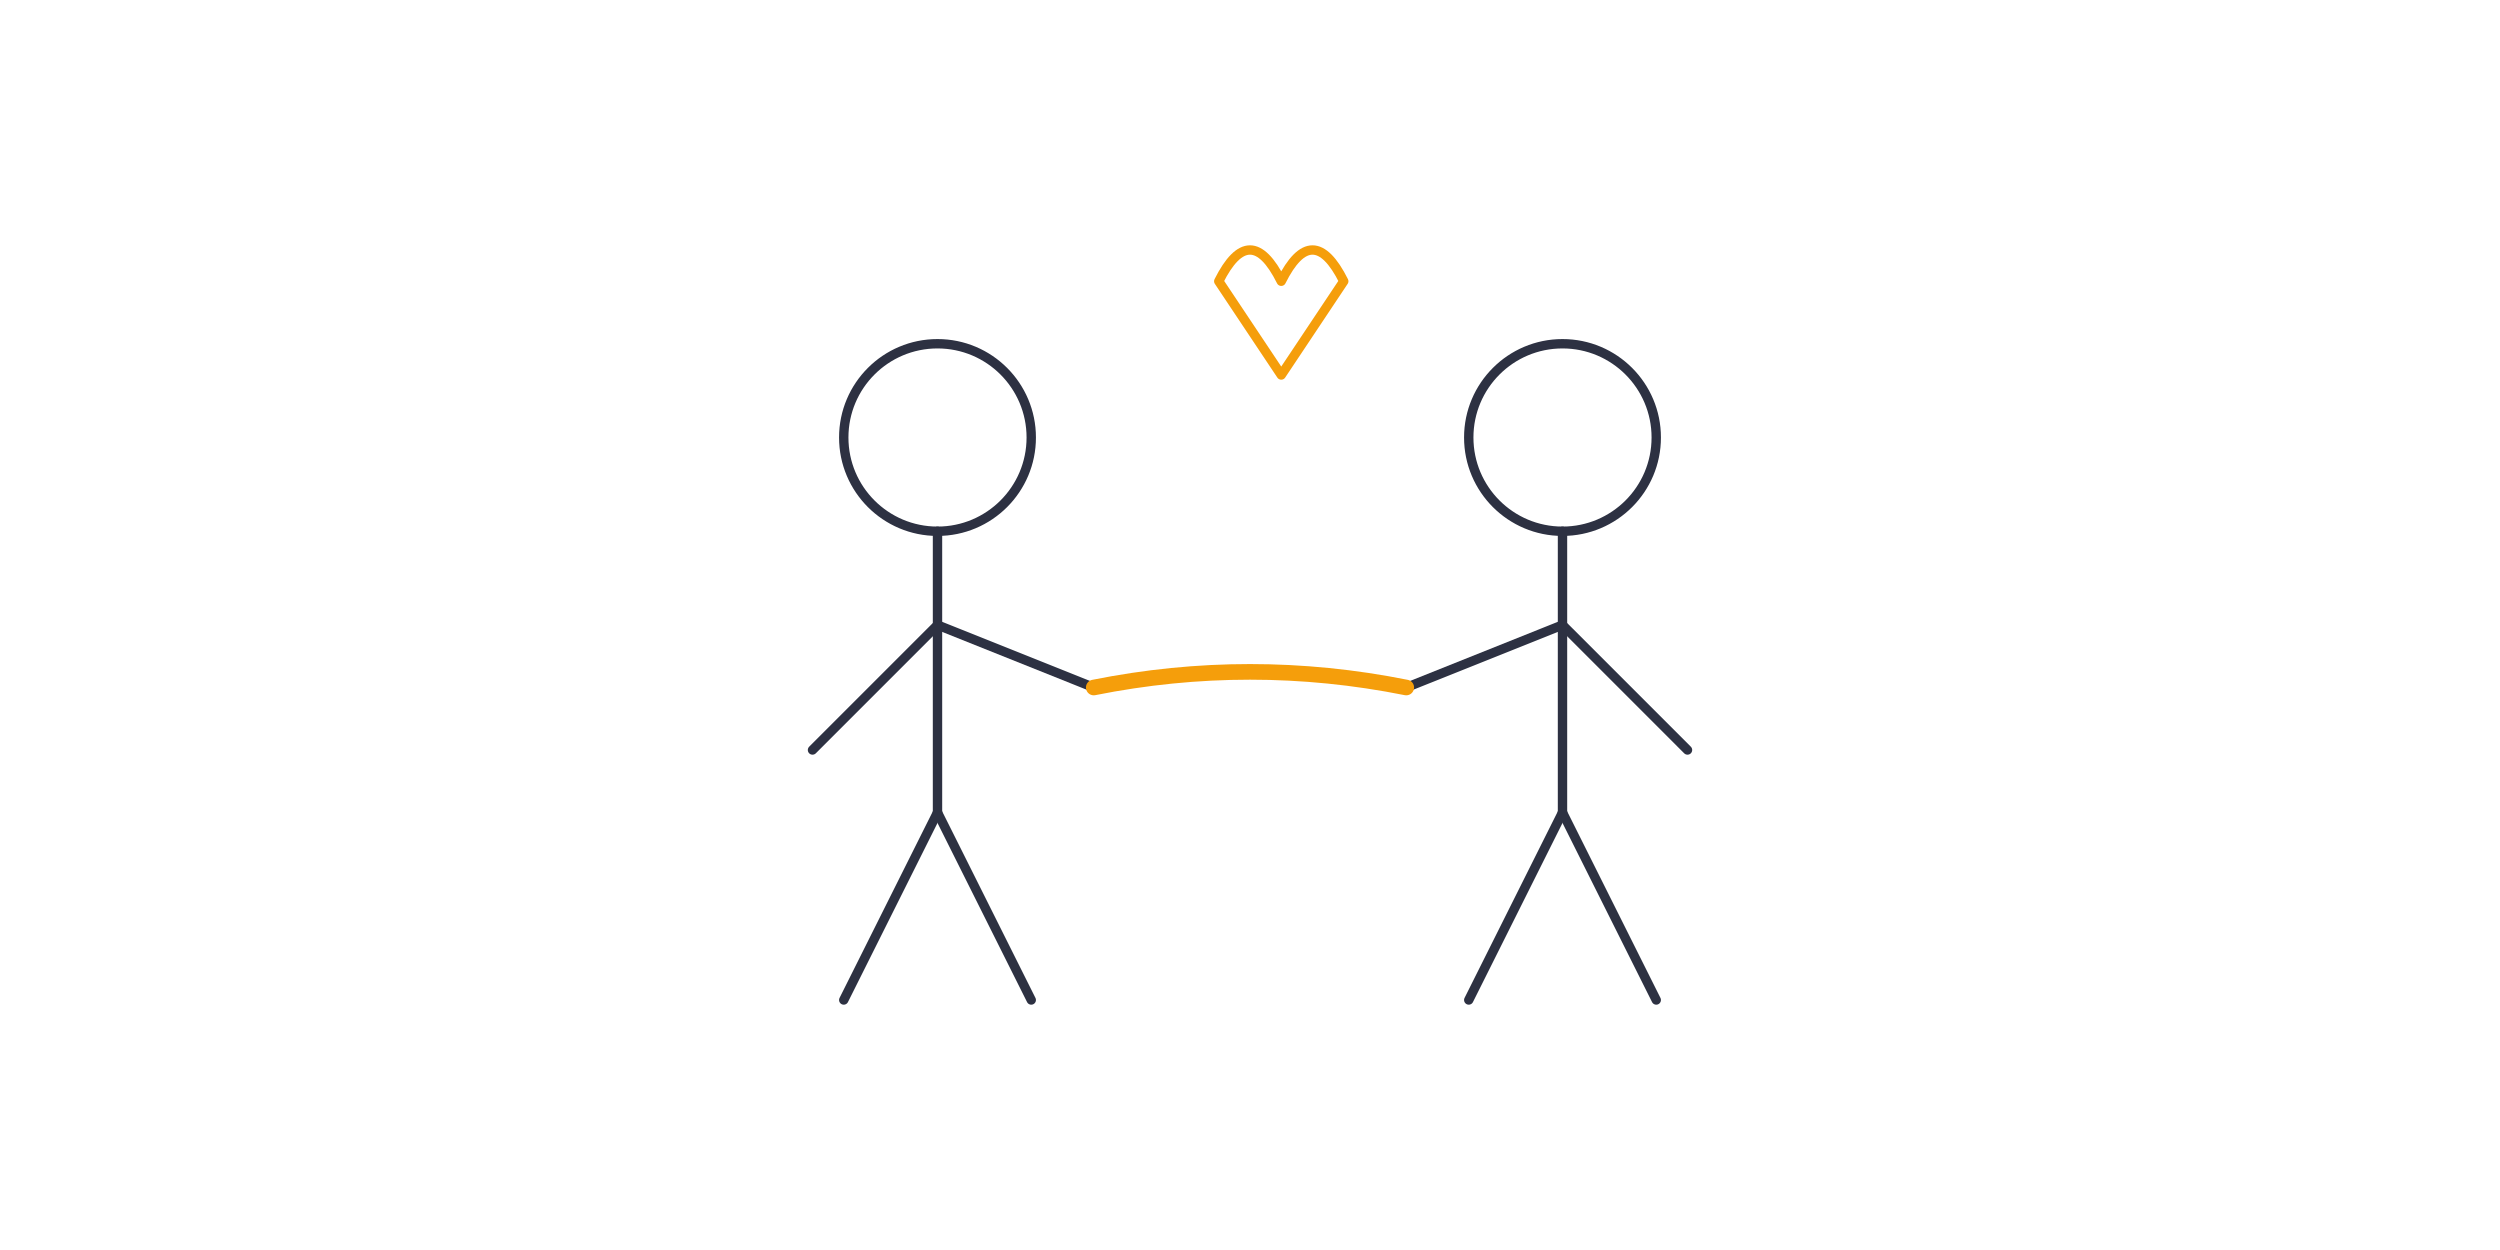
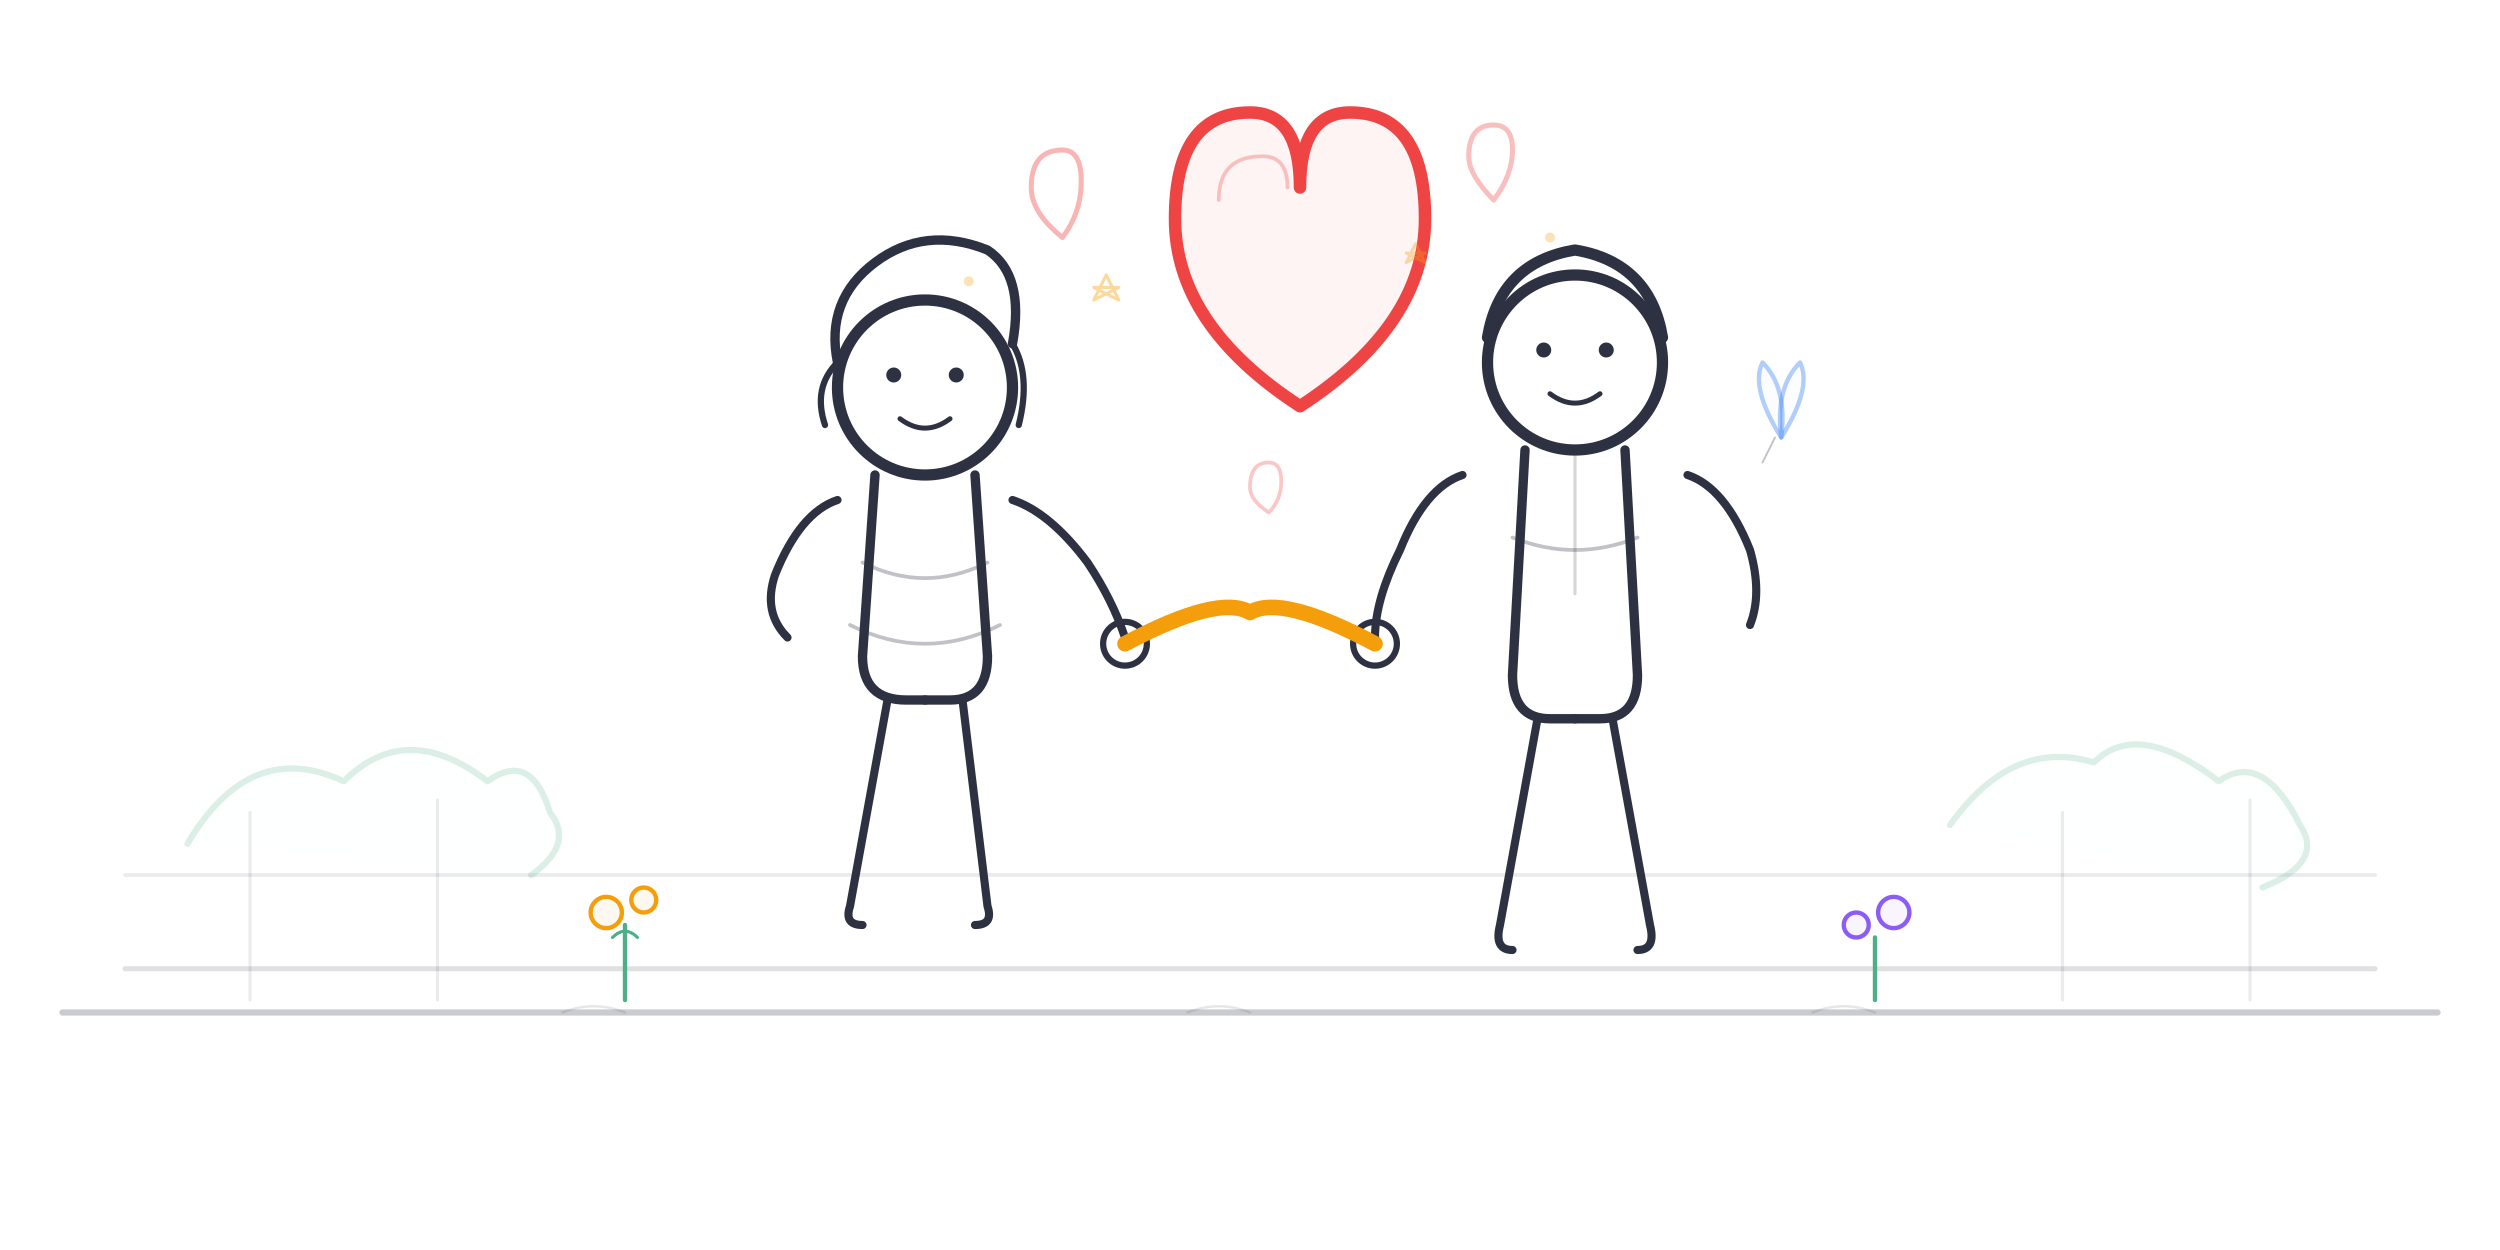
- <svg xmlns="http://www.w3.org/2000/svg" viewBox="0 0 400 200" fill="none" stroke="#2D3142" stroke-width="1.5" stroke-linecap="round" stroke-linejoin="round">
-   <circle cx="150" cy="70" r="15" />
-   <line x1="150" y1="85" x2="150" y2="130" />
-   <line x1="150" y1="100" x2="130" y2="120" />
-   <line x1="150" y1="100" x2="175" y2="110" />
-   <line x1="150" y1="130" x2="135" y2="160" />
-   <line x1="150" y1="130" x2="165" y2="160" />
-   <circle cx="250" cy="70" r="15" />
-   <line x1="250" y1="85" x2="250" y2="130" />
-   <line x1="250" y1="100" x2="270" y2="120" />
-   <line x1="250" y1="100" x2="225" y2="110" />
-   <line x1="250" y1="130" x2="235" y2="160" />
-   <line x1="250" y1="130" x2="265" y2="160" />
-   <path d="M175 110 Q200 105 225 110" stroke="#F59E0B" stroke-width="2.5" />
-   <path d="M195 45 Q200 35 205 45 Q210 35 215 45 L205 60 L195 45 Z" stroke="#F59E0B" stroke-width="1.5" fill="none" />
+ <svg xmlns="http://www.w3.org/2000/svg" viewBox="0 0 400 200" fill="none" stroke-linecap="round" stroke-linejoin="round">
+   <path d="M20 155 L380 155" stroke="#2D3142" stroke-width="0.8" opacity="0.15" />
+   <path d="M20 140 L380 140" stroke="#2D3142" stroke-width="0.6" opacity="0.1" />
+   <line x1="40" y1="130" x2="40" y2="160" stroke="#2D3142" stroke-width="0.5" opacity="0.1" />
+   <line x1="70" y1="128" x2="70" y2="160" stroke="#2D3142" stroke-width="0.5" opacity="0.1" />
+   <line x1="330" y1="130" x2="330" y2="160" stroke="#2D3142" stroke-width="0.5" opacity="0.1" />
+   <line x1="360" y1="128" x2="360" y2="160" stroke="#2D3142" stroke-width="0.5" opacity="0.1" />
+   <path d="M30 135 Q40 118 55 125 Q65 115 78 125 Q85 120 88 130 Q92 135 85 140" stroke="#4CAF87" stroke-width="1" opacity="0.2" fill="#4CAF87" fill-opacity="0.03" />
+   <path d="M312 132 Q322 118 335 122 Q342 115 355 125 Q362 120 368 132 Q372 138 362 142" stroke="#4CAF87" stroke-width="1" opacity="0.2" fill="#4CAF87" fill-opacity="0.03" />
+   <circle cx="148" cy="62" r="14" stroke="#2D3142" stroke-width="1.8" />
+   <path d="M134 58 Q132 48 140 42 Q148 36 158 40 Q164 44 162 55" stroke="#2D3142" stroke-width="1.5" />
+   <path d="M134 58 Q130 62 132 68" stroke="#2D3142" stroke-width="1" />
+   <path d="M162 55 Q165 60 163 68" stroke="#2D3142" stroke-width="1" />
+   <circle cx="143" cy="60" r="1.2" fill="#2D3142" stroke="none" />
+   <circle cx="153" cy="60" r="1.2" fill="#2D3142" stroke="none" />
+   <path d="M144 67 Q148 70 152 67" stroke="#2D3142" stroke-width="0.8" />
+   <path d="M140 76 L138 105 Q138 112 145 112 L148 112" stroke="#2D3142" stroke-width="1.5" />
+   <path d="M156 76 L158 105 Q158 112 152 112 L148 112" stroke="#2D3142" stroke-width="1.5" />
+   <path d="M134 80 Q128 82 124 92 Q122 98 126 102" stroke="#2D3142" stroke-width="1.3" />
+   <path d="M162 80 Q168 82 174 90 Q178 96 180 102" stroke="#2D3142" stroke-width="1.3" />
+   <circle cx="180" cy="103" r="3.5" stroke="#2D3142" stroke-width="1" />
+   <path d="M142 112 L136 145 Q135 148 138 148" stroke="#2D3142" stroke-width="1.3" />
+   <path d="M154 112 L158 145 Q159 148 156 148" stroke="#2D3142" stroke-width="1.3" />
+   <path d="M138 90 Q148 95 158 90" stroke="#2D3142" stroke-width="0.6" opacity="0.3" />
+   <path d="M136 100 Q148 106 160 100" stroke="#2D3142" stroke-width="0.6" opacity="0.3" />
+   <circle cx="252" cy="58" r="14" stroke="#2D3142" stroke-width="1.8" />
+   <path d="M238 54 Q240 42 252 40 Q264 42 266 54" stroke="#2D3142" stroke-width="1.8" />
+   <circle cx="247" cy="56" r="1.2" fill="#2D3142" stroke="none" />
+   <circle cx="257" cy="56" r="1.2" fill="#2D3142" stroke="none" />
+   <path d="M248 63 Q252 66 256 63" stroke="#2D3142" stroke-width="0.8" />
+   <path d="M244 72 L242 108 Q242 115 248 115 L252 115" stroke="#2D3142" stroke-width="1.5" />
+   <path d="M260 72 L262 108 Q262 115 256 115 L252 115" stroke="#2D3142" stroke-width="1.5" />
+   <path d="M270 76 Q276 78 280 88 Q282 95 280 100" stroke="#2D3142" stroke-width="1.3" />
+   <path d="M234 76 Q228 78 224 88 Q220 96 220 102" stroke="#2D3142" stroke-width="1.3" />
+   <circle cx="220" cy="103" r="3.5" stroke="#2D3142" stroke-width="1" />
+   <path d="M246 115 L240 148 Q239 152 242 152" stroke="#2D3142" stroke-width="1.3" />
+   <path d="M258 115 L264 148 Q265 152 262 152" stroke="#2D3142" stroke-width="1.3" />
+   <path d="M242 86 Q252 90 262 86" stroke="#2D3142" stroke-width="0.6" opacity="0.3" />
+   <line x1="252" y1="72" x2="252" y2="95" stroke="#2D3142" stroke-width="0.5" opacity="0.2" />
+   <path d="M180 103 Q195 95 200 98 Q205 95 220 103" stroke="#F59E0B" stroke-width="2.5" />
+   <path d="M188 100 Q194 96 200 98 Q206 96 212 100" stroke="#F59E0B" stroke-width="1" opacity="0.4" />
+   <path d="M188 35 Q188 18 200 18 Q208 18 208 30 Q208 18 216 18 Q228 18 228 35 Q228 52 208 65 Q188 52 188 35Z" stroke="#EF4444" stroke-width="2" fill="#EF4444" fill-opacity="0.06" />
+   <path d="M195 32 Q195 25 202 25 Q206 25 206 30" stroke="#EF4444" stroke-width="0.6" opacity="0.3" />
+   <path d="M165 30 Q165 24 170 24 Q173 24 173 29 Q173 34 170 38 Q165 34 165 30Z" stroke="#EF4444" stroke-width="0.8" opacity="0.4" />
+   <path d="M235 25 Q235 20 239 20 Q242 20 242 24 Q242 28 239 32 Q235 28 235 25Z" stroke="#EF4444" stroke-width="0.8" opacity="0.35" />
+   <path d="M200 78 Q200 74 203 74 Q205 74 205 77 Q205 80 203 82 Q200 80 200 78Z" stroke="#EF4444" stroke-width="0.6" opacity="0.3" />
+   <path d="M175 48 L177 44 L179 48 L175 46 L179 46Z" stroke="#F59E0B" stroke-width="0.5" opacity="0.4" />
+   <path d="M225 42 L226.5 39 L228 42 L225 40.5 L228 40.5Z" stroke="#F59E0B" stroke-width="0.5" opacity="0.35" />
+   <circle cx="155" cy="45" r="0.8" fill="#F59E0B" fill-opacity="0.3" stroke="none" />
+   <circle cx="248" cy="38" r="0.8" fill="#F59E0B" fill-opacity="0.3" stroke="none" />
+   <line x1="100" y1="160" x2="100" y2="148" stroke="#4CAF87" stroke-width="0.7" />
+   <circle cx="97" cy="146" r="2.5" stroke="#F59E0B" stroke-width="0.7" fill="#F59E0B" fill-opacity="0.06" />
+   <circle cx="103" cy="144" r="2" stroke="#F59E0B" stroke-width="0.7" fill="#F59E0B" fill-opacity="0.06" />
+   <path d="M98 150 Q100 148 102 150" stroke="#4CAF87" stroke-width="0.5" />
+   <line x1="300" y1="160" x2="300" y2="150" stroke="#4CAF87" stroke-width="0.7" />
+   <circle cx="297" cy="148" r="2" stroke="#8B5CF6" stroke-width="0.7" fill="#8B5CF6" fill-opacity="0.06" />
+   <circle cx="303" cy="146" r="2.5" stroke="#8B5CF6" stroke-width="0.7" fill="#8B5CF6" fill-opacity="0.06" />
+   <path d="M285 70 Q280 62 282 58 Q286 62 285 70" stroke="#3B82F6" stroke-width="0.7" opacity="0.4" fill="#3B82F6" fill-opacity="0.04" />
+   <path d="M285 70 Q290 62 288 58 Q284 62 285 70" stroke="#3B82F6" stroke-width="0.7" opacity="0.4" fill="#3B82F6" fill-opacity="0.04" />
+   <line x1="284" y1="70" x2="282" y2="74" stroke="#2D3142" stroke-width="0.3" opacity="0.3" />
+   <line x1="10" y1="162" x2="390" y2="162" stroke="#2D3142" stroke-width="1" opacity="0.25" />
+   <path d="M90 162 Q95 160 100 162" stroke="#2D3142" stroke-width="0.4" opacity="0.12" />
+   <path d="M190 162 Q195 160 200 162" stroke="#2D3142" stroke-width="0.4" opacity="0.12" />
+   <path d="M290 162 Q295 160 300 162" stroke="#2D3142" stroke-width="0.4" opacity="0.12" />
</svg>
